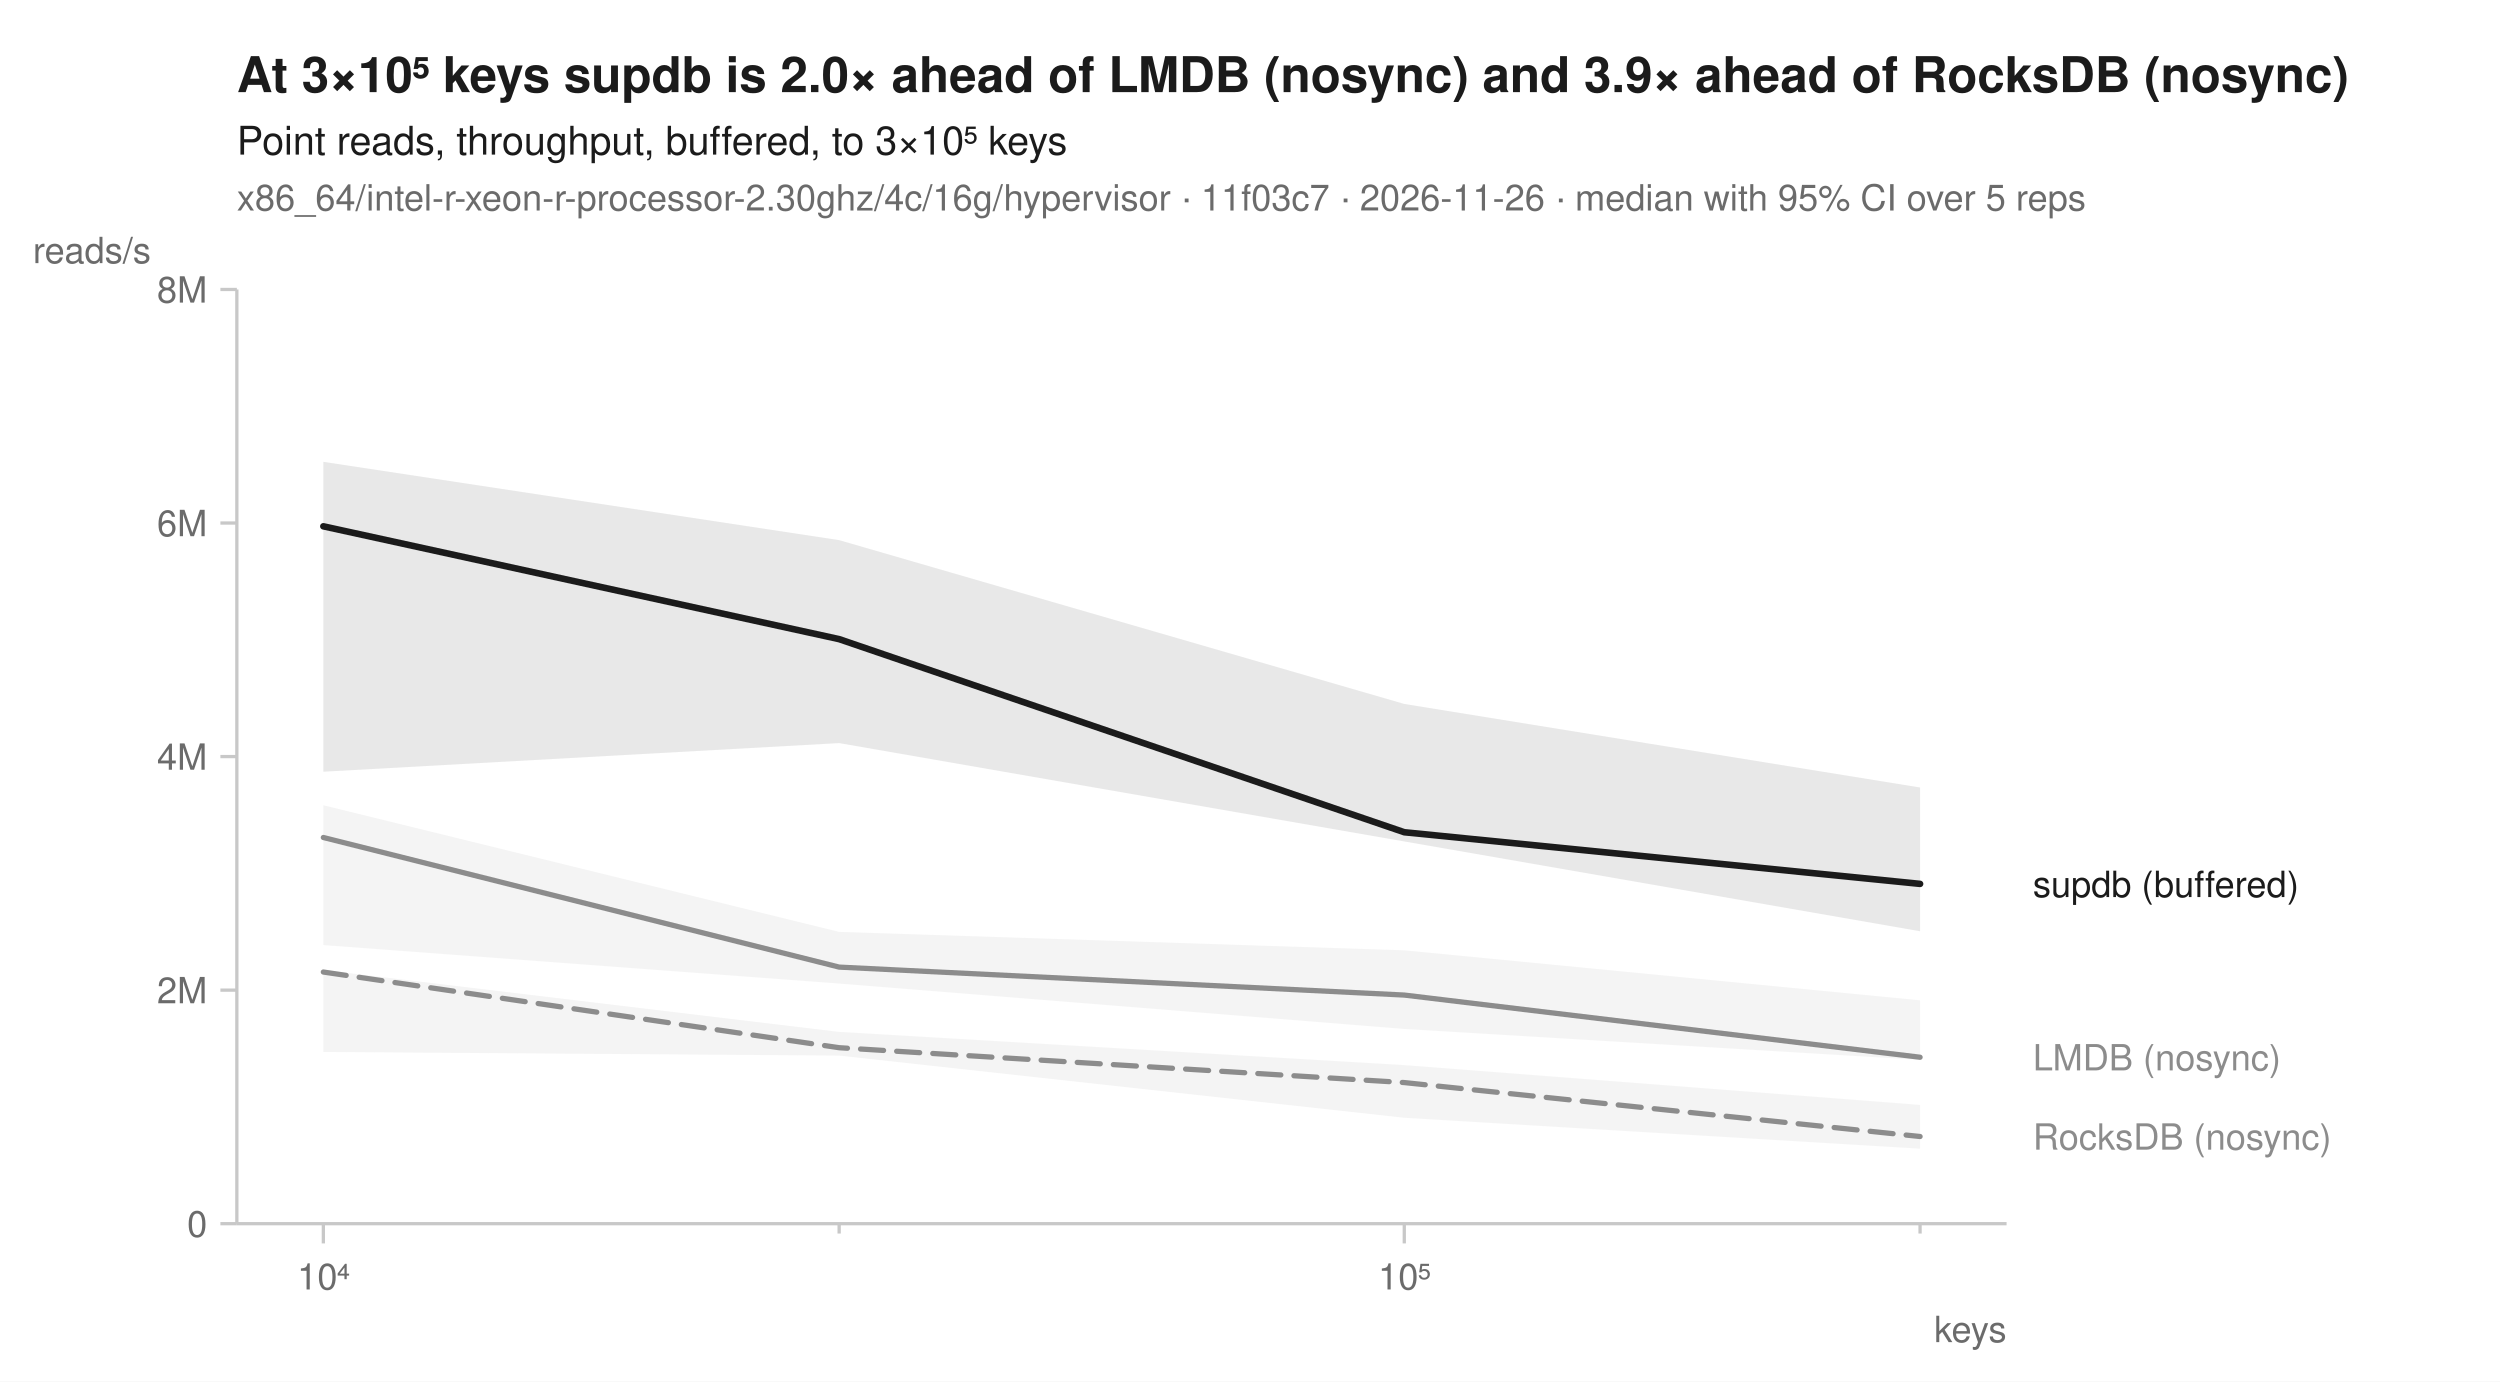
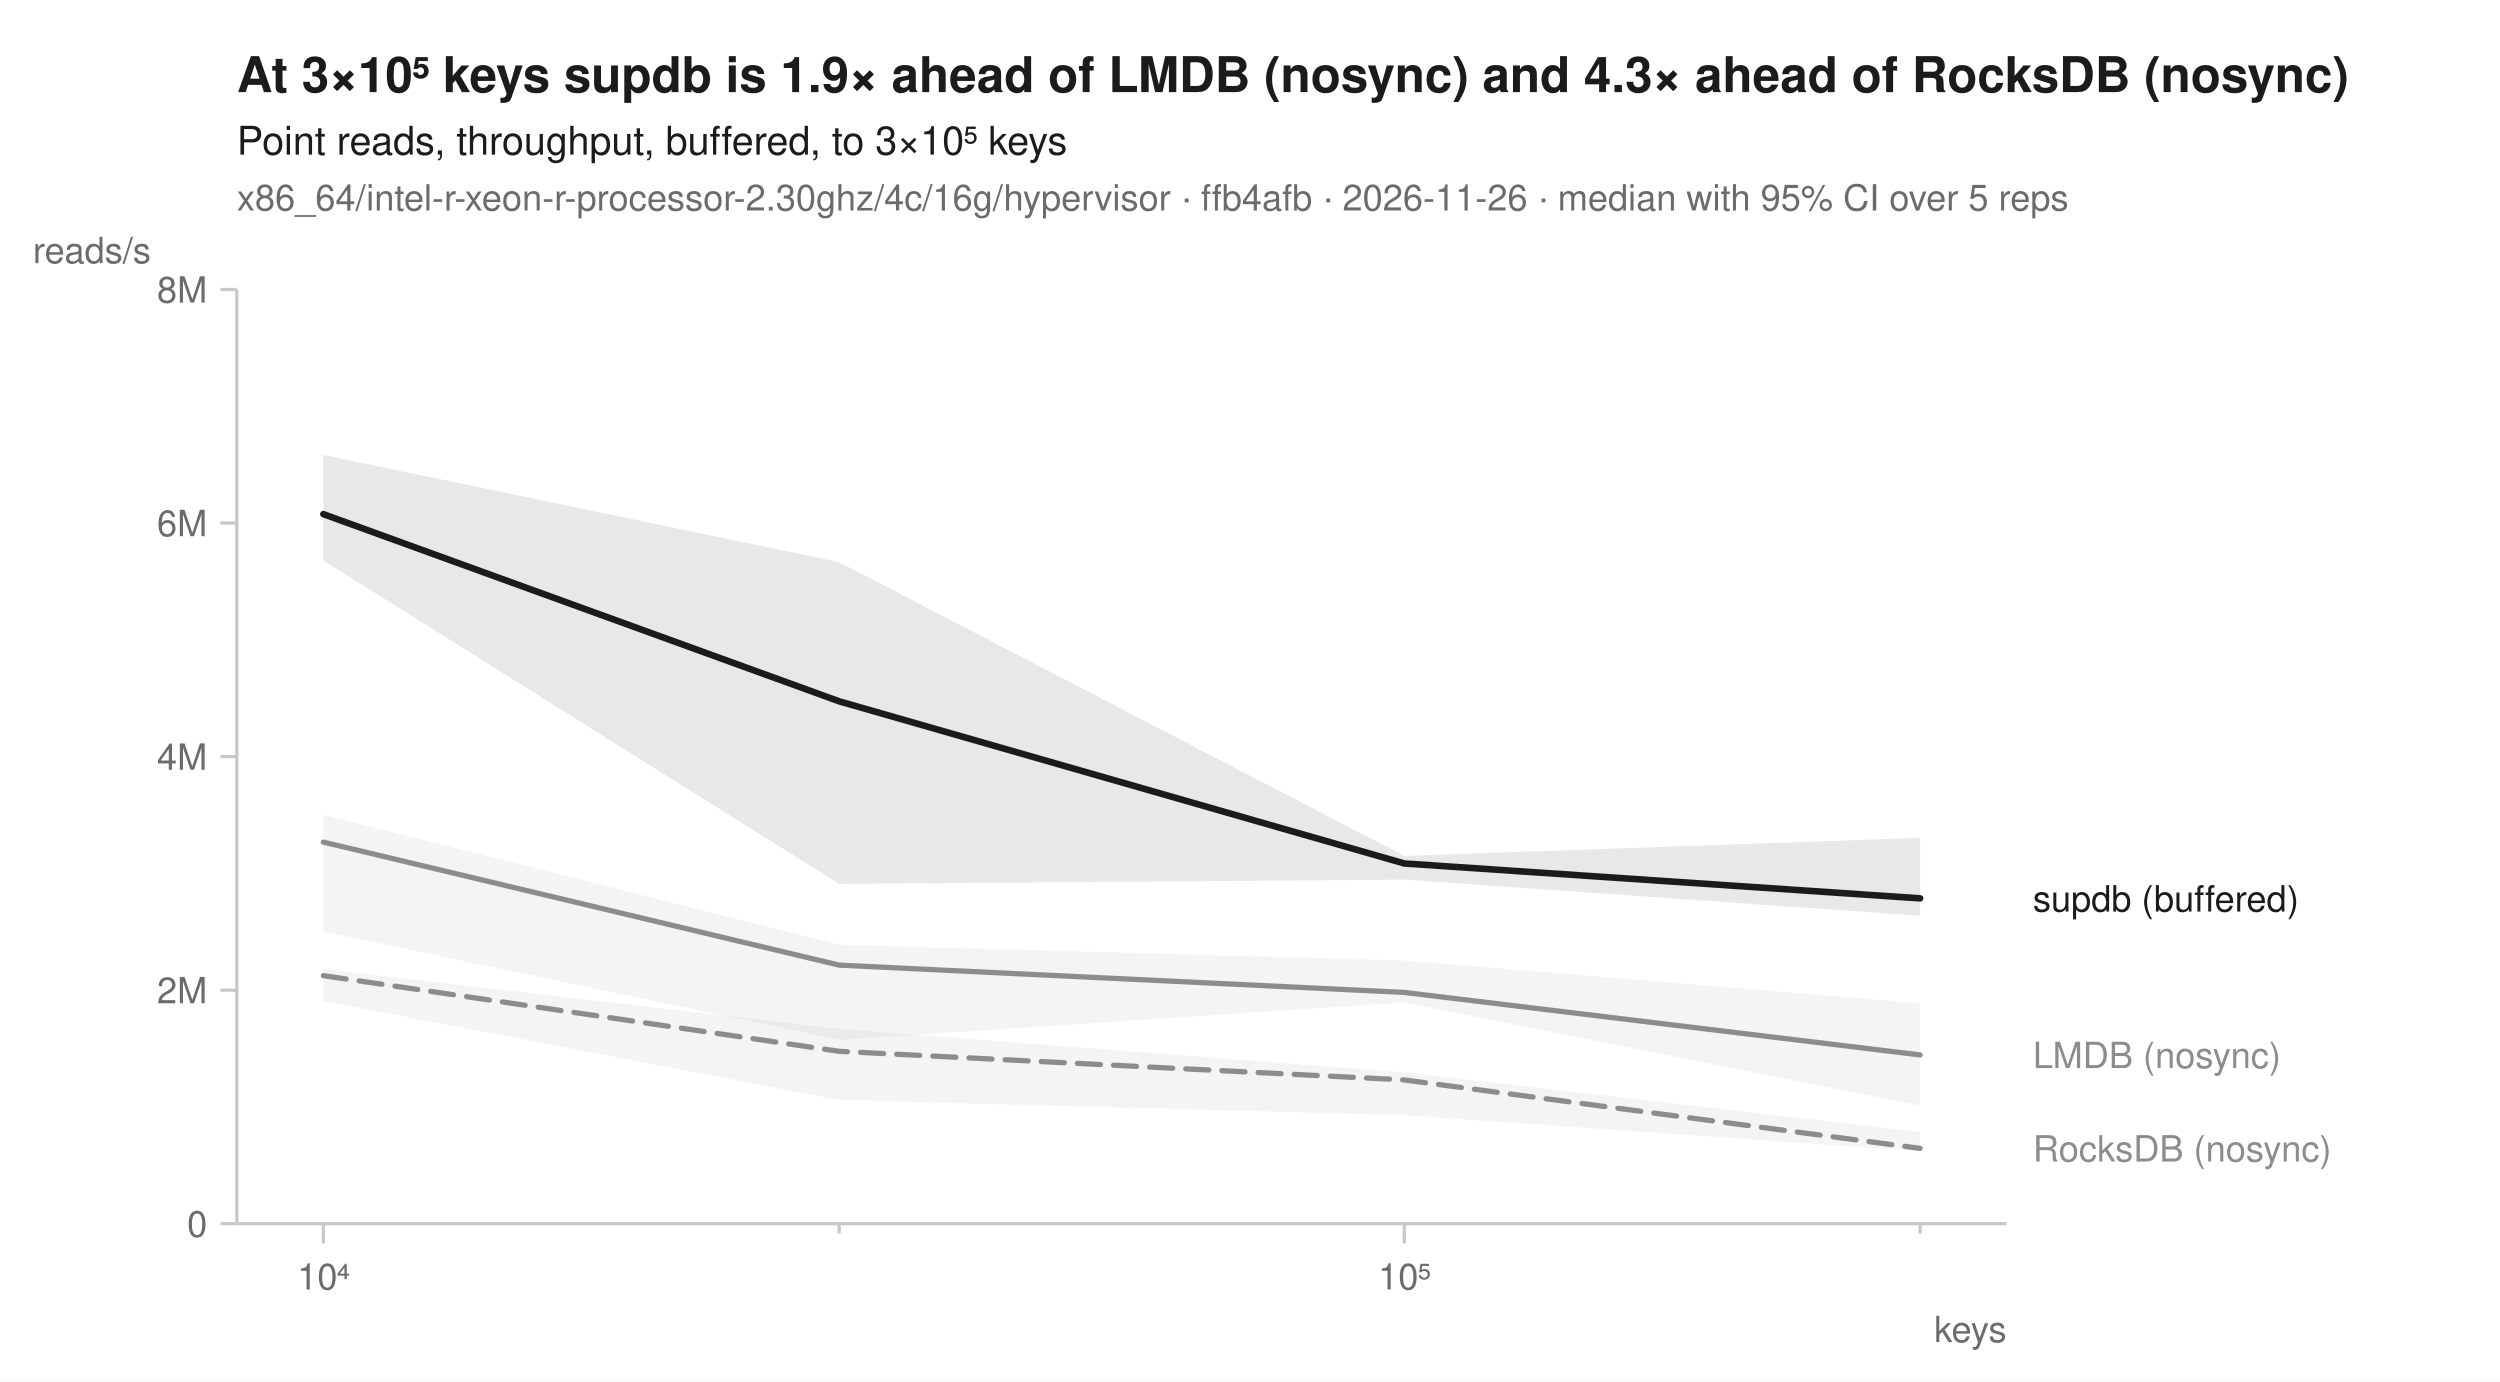
<svg xmlns="http://www.w3.org/2000/svg" width="760" height="420" viewBox="0 0 760 420" font-family="-apple-system, BlinkMacSystemFont, 'Segoe UI', Helvetica, Arial, sans-serif" fill="#1b1b1b">
  <rect width="760" height="420" fill="white" />
-   <text x="72" y="28" font-size="15" font-weight="600">At 3×10⁵ keys supdb is 2.0× ahead of LMDB (nosync) and 3.9× ahead of RocksDB (nosync)</text>
+   <text x="72" y="28" font-size="15" font-weight="600">At 3×10⁵ keys supdb is 1.9× ahead of LMDB (nosync) and 4.3× ahead of RocksDB (nosync)</text>
  <text x="72" y="47" font-size="12">Point reads, throughput, buffered, to 3×10⁵ keys</text>
-   <text x="72" y="64" font-size="11" fill="#6b6b6b">x86_64/intel-r-xeon-r-processor-2.30ghz/4c/16g/hypervisor · 11f03c7 · 2026-11-26 · median with 95% CI over 5 reps</text>
+   <text x="72" y="64" font-size="11" fill="#6b6b6b">x86_64/intel-r-xeon-r-processor-2.30ghz/4c/16g/hypervisor · ffb4afb · 2026-11-26 · median with 95% CI over 5 reps</text>
  <line x1="72" y1="372" x2="610" y2="372" stroke="#c8c8c8" stroke-width="1" />
  <line x1="72" y1="88" x2="72" y2="372" stroke="#c8c8c8" stroke-width="1" />
  <line x1="98.3" y1="372" x2="98.3" y2="378" stroke="#c8c8c8" stroke-width="1" />
  <text x="98.3" y="392" font-size="11" text-anchor="middle" fill="#6b6b6b">10⁴</text>
  <line x1="255.1" y1="372" x2="255.1" y2="375" stroke="#c8c8c8" stroke-width="1" />
  <line x1="426.9" y1="372" x2="426.9" y2="378" stroke="#c8c8c8" stroke-width="1" />
  <text x="426.9" y="392" font-size="11" text-anchor="middle" fill="#6b6b6b">10⁵</text>
  <line x1="583.7" y1="372" x2="583.7" y2="375" stroke="#c8c8c8" stroke-width="1" />
  <text x="610" y="408" font-size="11" text-anchor="end" fill="#6b6b6b">keys</text>
  <line x1="67" y1="372.0" x2="72" y2="372.0" stroke="#c8c8c8" stroke-width="1" />
  <text x="63" y="376.0" font-size="11" text-anchor="end" fill="#6b6b6b">0</text>
  <line x1="67" y1="301.0" x2="72" y2="301.0" stroke="#c8c8c8" stroke-width="1" />
  <text x="63" y="305.0" font-size="11" text-anchor="end" fill="#6b6b6b">2M</text>
  <line x1="67" y1="230.0" x2="72" y2="230.0" stroke="#c8c8c8" stroke-width="1" />
  <text x="63" y="234.0" font-size="11" text-anchor="end" fill="#6b6b6b">4M</text>
  <line x1="67" y1="159.0" x2="72" y2="159.0" stroke="#c8c8c8" stroke-width="1" />
  <text x="63" y="163.0" font-size="11" text-anchor="end" fill="#6b6b6b">6M</text>
  <line x1="67" y1="88.0" x2="72" y2="88.0" stroke="#c8c8c8" stroke-width="1" />
  <text x="63" y="92.0" font-size="11" text-anchor="end" fill="#6b6b6b">8M</text>
  <text x="10" y="80" font-size="11" text-anchor="start" fill="#6b6b6b">reads/s</text>
-   <path d="M98.3,294.9 L255.1,313.7 L426.9,323.8 L583.7,335.9 L583.7,349.2 L426.9,339.8 L255.1,320.9 L98.3,319.8 Z" fill="#8c8c8c" fill-opacity="0.10" />
-   <path d="M98.3,244.8 L255.1,283.3 L426.9,288.9 L583.7,304.1 L583.7,322.2 L426.9,312.8 L255.1,299.0 L98.3,287.3 Z" fill="#8c8c8c" fill-opacity="0.10" />
-   <path d="M98.3,140.4 L255.1,164.2 L426.9,214.0 L583.7,239.4 L583.7,283.1 L426.9,255.8 L255.1,225.9 L98.3,234.6 Z" fill="#1b1b1b" fill-opacity="0.10" />
-   <path d="M98.3,295.5 L255.1,318.5 L426.9,329.1 L583.7,345.5 " fill="none" stroke="#8c8c8c" stroke-width="1.6" stroke-linejoin="round" stroke-linecap="round" stroke-dasharray="7,4" />
-   <path d="M98.3,254.6 L255.1,294.0 L426.9,302.5 L583.7,321.4 " fill="none" stroke="#8c8c8c" stroke-width="1.6" stroke-linejoin="round" stroke-linecap="round" />
-   <path d="M98.3,160.0 L255.1,194.3 L426.9,253.0 L583.7,268.7 " fill="none" stroke="#1b1b1b" stroke-width="2" stroke-linejoin="round" stroke-linecap="round" />
-   <text x="618.0" y="272.7" font-size="11" fill="#1b1b1b">supdb (buffered)</text>
-   <text x="618.0" y="325.4" font-size="11" fill="#8c8c8c">LMDB (nosync)</text>
-   <text x="618.0" y="349.5" font-size="11" fill="#8c8c8c">RocksDB (nosync)</text>
+   <path d="M98.3,294.6 L255.1,312.8 L426.9,326.0 L583.7,344.1 L583.7,350.0 L426.9,339.0 L255.1,334.4 L98.3,304.3 Z" fill="#8c8c8c" fill-opacity="0.10" />
+   <path d="M98.3,247.7 L255.1,287.2 L426.9,292.0 L583.7,305.0 L583.7,336.1 L426.9,304.8 L255.1,316.1 L98.3,283.2 Z" fill="#8c8c8c" fill-opacity="0.10" />
+   <path d="M98.3,138.3 L255.1,170.9 L426.9,260.2 L583.7,254.7 L583.7,278.4 L426.9,267.4 L255.1,268.7 L98.3,170.4 Z" fill="#1b1b1b" fill-opacity="0.10" />
+   <path d="M98.3,296.6 L255.1,319.6 L426.9,328.3 L583.7,349.1 " fill="none" stroke="#8c8c8c" stroke-width="1.6" stroke-linejoin="round" stroke-linecap="round" stroke-dasharray="7,4" />
+   <path d="M98.3,256.0 L255.1,293.4 L426.9,301.7 L583.7,320.7 " fill="none" stroke="#8c8c8c" stroke-width="1.6" stroke-linejoin="round" stroke-linecap="round" />
+   <path d="M98.3,156.3 L255.1,213.2 L426.9,262.5 L583.7,273.1 " fill="none" stroke="#1b1b1b" stroke-width="2" stroke-linejoin="round" stroke-linecap="round" />
+   <text x="618.0" y="277.1" font-size="11" fill="#1b1b1b">supdb (buffered)</text>
+   <text x="618.0" y="324.7" font-size="11" fill="#8c8c8c">LMDB (nosync)</text>
+   <text x="618.0" y="353.1" font-size="11" fill="#8c8c8c">RocksDB (nosync)</text>
</svg>
